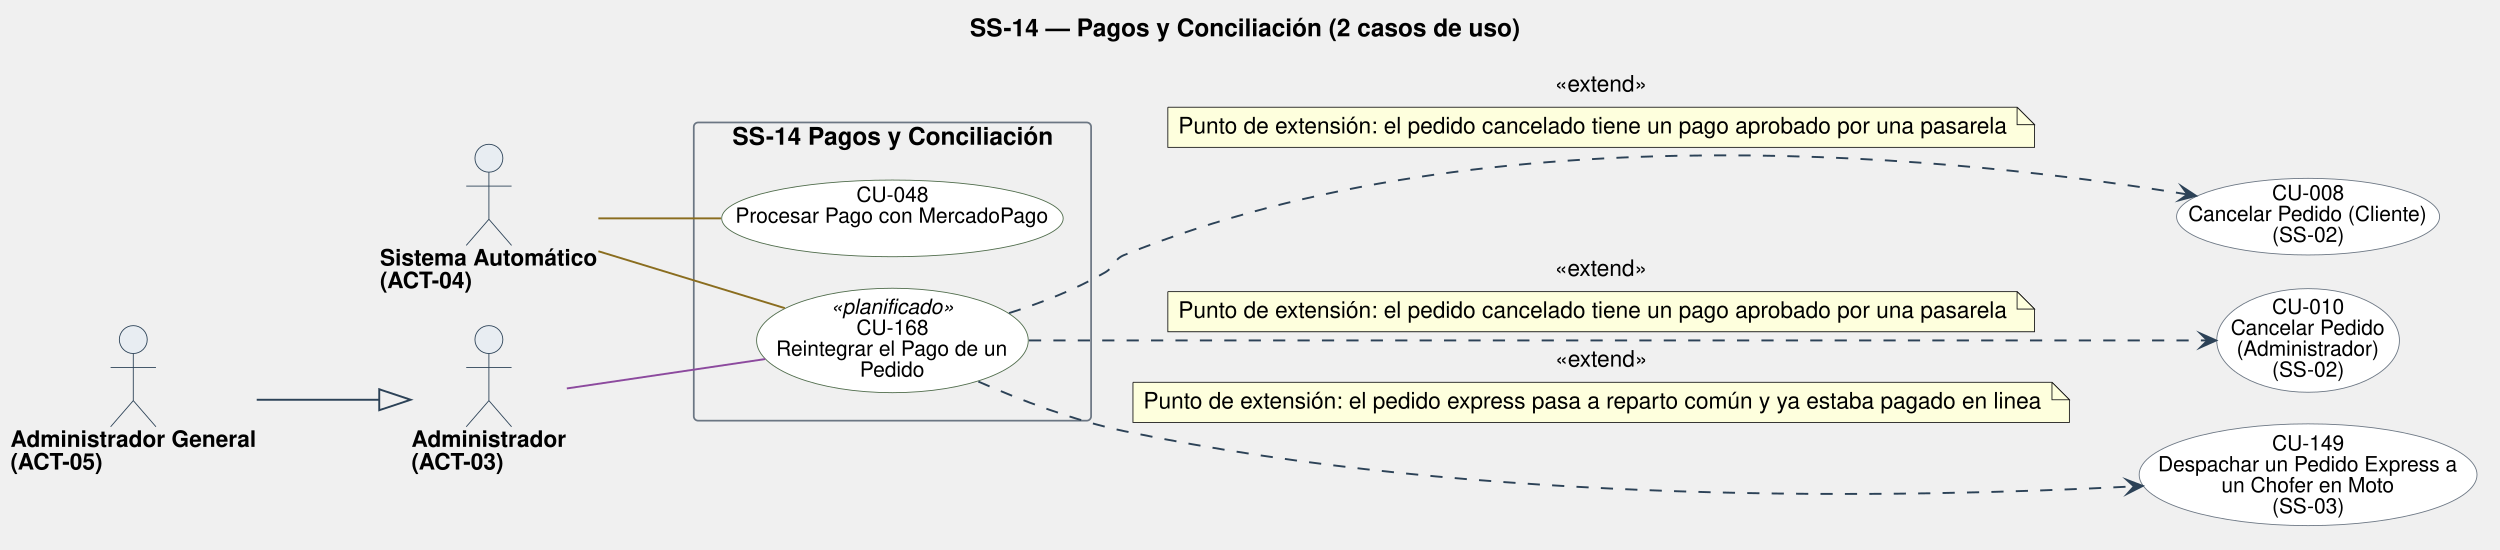
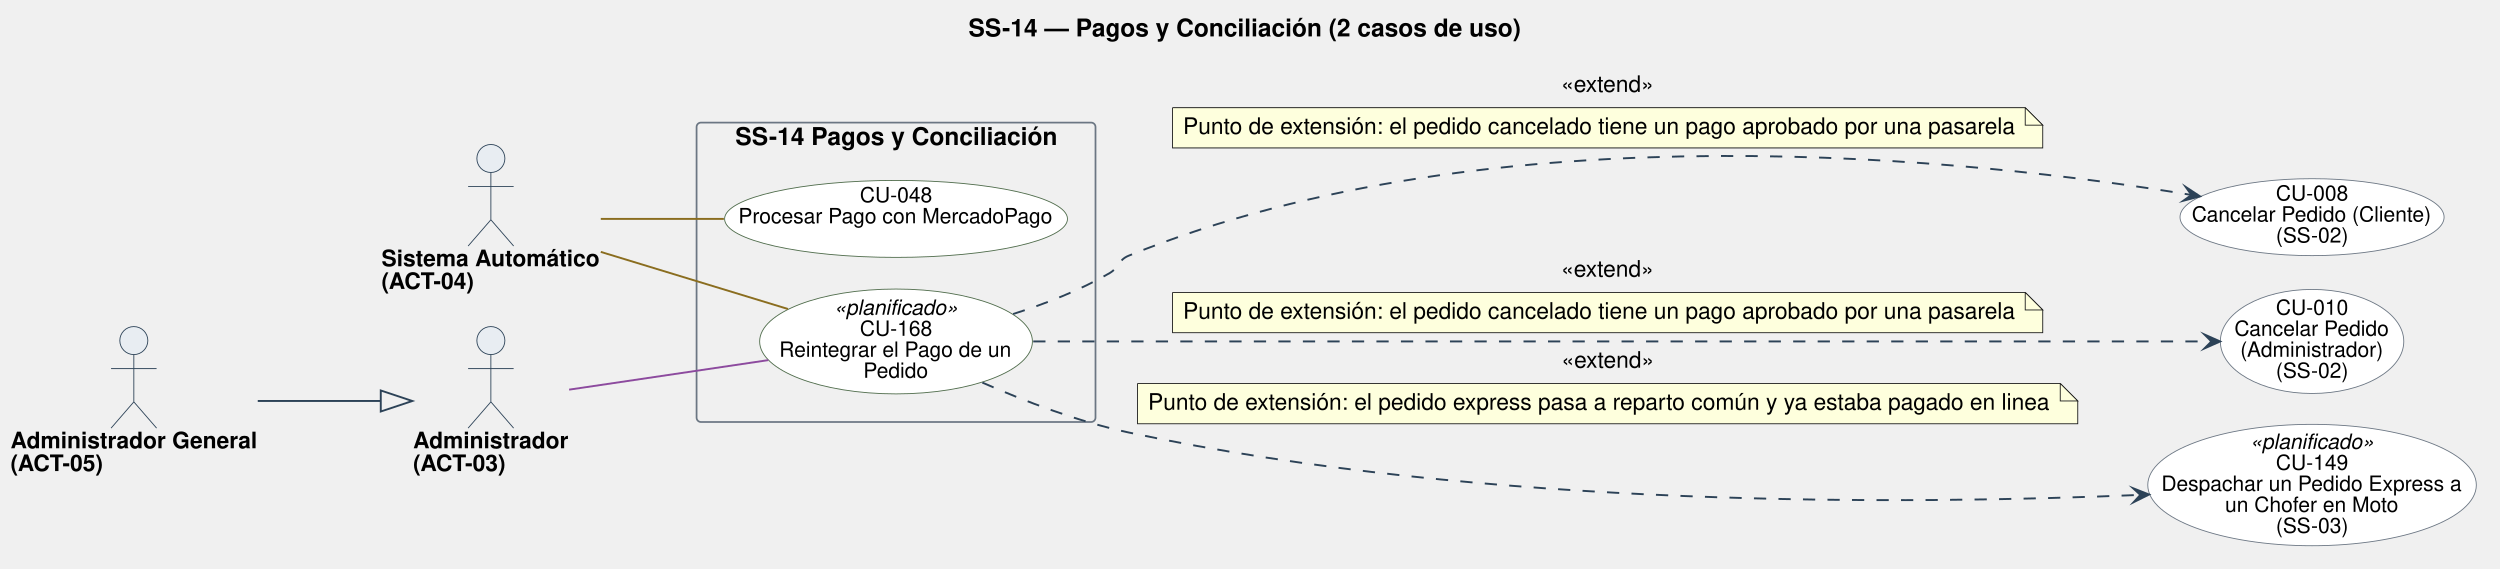
- <svg xmlns="http://www.w3.org/2000/svg" version="1.1" data-diagram-type="DESCRIPTION" style="width:2240px;height:492px;background:#FFFFFF;" width="2240.625px" height="492.188px" viewBox="0 0 2240 492" zoomAndPan="magnify" preserveAspectRatio="none" contentStyleType="text/css">
+ <svg xmlns="http://www.w3.org/2000/svg" version="1.1" data-diagram-type="DESCRIPTION" style="width:2231px;height:507px;background:#FFFFFF;" width="2231.25px" height="507.813px" viewBox="0 0 2231 507" zoomAndPan="magnify" preserveAspectRatio="none" contentStyleType="text/css">
  <defs />
  <g font-family="sans-serif" lengthAdjust="spacing">
    <g class="title" data-source-line="1">
-       <text x="869.005" y="32.469" fill="#000" font-size="21.875" textLength="492.337" font-weight="700" font-family="Helvetica">SS-14 — Pagos y Conciliación (2 casos de uso)</text>
+       <text x="864.239" y="32.469" fill="#000" font-size="21.875" textLength="492.337" font-weight="700" font-family="Helvetica">SS-14 — Pagos y Conciliación (2 casos de uso)</text>
    </g>
    <g class="cluster" data-qualified-name="SS-14 Pagos y Conciliaci.n" id="ent0004" data-source-line="40">
-       <rect x="621.625" y="109.734" width="356" height="267.188" fill="none" style="stroke:#6B7683;stroke-width:1.563;" rx="3.906" ry="3.906" />
-       <text x="656.177" y="129.703" fill="#000" font-size="21.875" textLength="286.896" font-weight="700" font-family="Helvetica">SS-14 Pagos y Conciliación</text>
+       <rect x="621.625" y="109.406" width="356" height="267.188" fill="none" style="stroke:#6B7683;stroke-width:1.563;" rx="3.906" ry="3.906" />
+       <text x="656.177" y="129.375" fill="#000" font-size="21.875" textLength="286.896" font-weight="700" font-family="Helvetica">SS-14 Pagos y Conciliación</text>
    </g>
    <g class="entity" data-qualified-name="SS-14 Pagos y Conciliaci.n.U048" id="ent0005" data-source-line="41">
-       <ellipse cx="799.622" cy="195.677" rx="152.997" ry="34.349" fill="#FFF" style="stroke:#4E6B4A;stroke-width:0.781;" />
-       <text x="767.318" y="180.833" fill="#000" font-size="18.75" textLength="64.609" font-family="Helvetica">CU-048</text>
-       <text x="658.915" y="199.583" fill="#000" font-size="18.75" textLength="281.415" font-family="Helvetica">Procesar Pago con MercadoPago</text>
+       <ellipse cx="799.622" cy="195.349" rx="152.997" ry="34.349" fill="#FFF" style="stroke:#4E6B4A;stroke-width:0.781;" />
+       <text x="767.318" y="180.505" fill="#000" font-size="18.75" textLength="64.609" font-family="Helvetica">CU-048</text>
+       <text x="658.915" y="199.255" fill="#000" font-size="18.75" textLength="281.415" font-family="Helvetica">Procesar Pago con MercadoPago</text>
    </g>
    <g class="entity" data-qualified-name="SS-14 Pagos y Conciliaci.n.U168" id="ent0006" data-source-line="42">
-       <ellipse cx="799.62" cy="305.054" rx="121.714" ry="46.788" fill="#FFF" style="stroke:#4E6B4A;stroke-width:0.781;" />
-       <text x="744.368" y="281.222" fill="#000" font-size="18.75" textLength="110.504" font-style="italic" font-family="Helvetica">«planificado»</text>
-       <text x="767.315" y="299.972" fill="#000" font-size="18.75" textLength="64.609" font-family="Helvetica">CU-168</text>
-       <text x="695.382" y="318.722" fill="#000" font-size="18.75" textLength="208.475" font-family="Helvetica">Reintegrar el Pago de un</text>
-       <text x="770.428" y="337.472" fill="#000" font-size="18.75" textLength="58.383" font-family="Helvetica">Pedido</text>
+       <ellipse cx="799.62" cy="304.725" rx="121.714" ry="46.788" fill="#FFF" style="stroke:#4E6B4A;stroke-width:0.781;" />
+       <text x="744.368" y="280.894" fill="#000" font-size="18.75" textLength="110.504" font-style="italic" font-family="Helvetica">«planificado»</text>
+       <text x="767.315" y="299.644" fill="#000" font-size="18.75" textLength="64.609" font-family="Helvetica">CU-168</text>
+       <text x="695.382" y="318.394" fill="#000" font-size="18.75" textLength="208.475" font-family="Helvetica">Reintegrar el Pago de un</text>
+       <text x="770.428" y="337.144" fill="#000" font-size="18.75" textLength="58.383" font-family="Helvetica">Pedido</text>
    </g>
    <g class="entity" data-qualified-name="A03" id="ent0001" data-source-line="36">
-       <ellipse cx="438.048" cy="304.265" rx="12.5" ry="12.5" fill="#E8EDF2" style="stroke:#2C4257;stroke-width:0.781;" />
-       <path d="M438.048,316.765 L438.048,358.953 M417.736,329.265 L458.361,329.265 M438.048,358.953 L417.736,382.39 M438.048,358.953 L458.361,382.39" style="stroke:#2C4257;stroke-width:0.781;" fill="none" />
-       <text x="368.641" y="400.375" fill="#000" font-size="20.313" textLength="138.815" font-weight="700" font-family="Helvetica">Administrador</text>
-       <text x="368.641" y="420.688" fill="#000" font-size="20.313" textLength="84.632" font-weight="700" font-family="Helvetica">(ACT-03)</text>
+       <ellipse cx="438.048" cy="303.937" rx="12.5" ry="12.5" fill="#E8EDF2" style="stroke:#2C4257;stroke-width:0.781;" />
+       <path d="M438.048,316.437 L438.048,358.625 M417.736,328.937 L458.361,328.937 M438.048,358.625 L417.736,382.062 M438.048,358.625 L458.361,382.062" style="stroke:#2C4257;stroke-width:0.781;" fill="none" />
+       <text x="368.641" y="400.047" fill="#000" font-size="20.313" textLength="138.815" font-weight="700" font-family="Helvetica">Administrador</text>
+       <text x="368.641" y="420.359" fill="#000" font-size="20.313" textLength="84.632" font-weight="700" font-family="Helvetica">(ACT-03)</text>
    </g>
    <g class="entity" data-qualified-name="A04" id="ent0002" data-source-line="37">
-       <ellipse cx="438.057" cy="141.765" rx="12.5" ry="12.5" fill="#E8EDF2" style="stroke:#2C4257;stroke-width:0.781;" />
-       <path d="M438.057,154.265 L438.057,196.453 M417.744,166.765 L458.369,166.765 M438.057,196.453 L417.744,219.89 M438.057,196.453 L458.369,219.89" style="stroke:#2C4257;stroke-width:0.781;" fill="none" />
-       <text x="340.422" y="237.875" fill="#000" font-size="20.313" textLength="195.27" font-weight="700" font-family="Helvetica">Sistema Automático</text>
-       <text x="340.422" y="258.188" fill="#000" font-size="20.313" textLength="84.632" font-weight="700" font-family="Helvetica">(ACT-04)</text>
+       <ellipse cx="438.057" cy="141.437" rx="12.5" ry="12.5" fill="#E8EDF2" style="stroke:#2C4257;stroke-width:0.781;" />
+       <path d="M438.057,153.937 L438.057,196.125 M417.744,166.437 L458.369,166.437 M438.057,196.125 L417.744,219.562 M438.057,196.125 L458.369,219.562" style="stroke:#2C4257;stroke-width:0.781;" fill="none" />
+       <text x="340.422" y="237.547" fill="#000" font-size="20.313" textLength="195.27" font-weight="700" font-family="Helvetica">Sistema Automático</text>
+       <text x="340.422" y="257.859" fill="#000" font-size="20.313" textLength="84.632" font-weight="700" font-family="Helvetica">(ACT-04)</text>
    </g>
    <g class="entity" data-qualified-name="A05" id="ent0003" data-source-line="38">
-       <ellipse cx="119.427" cy="304.265" rx="12.5" ry="12.5" fill="#E8EDF2" style="stroke:#2C4257;stroke-width:0.781;" />
-       <path d="M119.427,316.765 L119.427,358.953 M99.115,329.265 L139.74,329.265 M119.427,358.953 L99.115,382.39 M119.427,358.953 L139.74,382.39" style="stroke:#2C4257;stroke-width:0.781;" fill="none" />
-       <text x="9.375" y="400.375" fill="#000" font-size="20.313" textLength="220.105" font-weight="700" font-family="Helvetica">Administrador General</text>
-       <text x="9.375" y="420.688" fill="#000" font-size="20.313" textLength="84.632" font-weight="700" font-family="Helvetica">(ACT-05)</text>
+       <ellipse cx="119.427" cy="303.937" rx="12.5" ry="12.5" fill="#E8EDF2" style="stroke:#2C4257;stroke-width:0.781;" />
+       <path d="M119.427,316.437 L119.427,358.625 M99.115,328.937 L139.74,328.937 M119.427,358.625 L99.115,382.062 M119.427,358.625 L139.74,382.062" style="stroke:#2C4257;stroke-width:0.781;" fill="none" />
+       <text x="9.375" y="400.047" fill="#000" font-size="20.313" textLength="220.105" font-weight="700" font-family="Helvetica">Administrador General</text>
+       <text x="9.375" y="420.359" fill="#000" font-size="20.313" textLength="84.632" font-weight="700" font-family="Helvetica">(ACT-05)</text>
    </g>
    <g class="entity" data-qualified-name="U008" id="ent0007" data-source-line="45">
-       <ellipse cx="2068.043" cy="194.115" rx="117.84" ry="34.334" fill="#FFF" style="stroke:#6B7683;stroke-width:0.781;" />
-       <text x="2035.738" y="179.271" fill="#000" font-size="18.75" textLength="64.609" font-family="Helvetica">CU-008</text>
-       <text x="1960.697" y="198.021" fill="#000" font-size="18.75" textLength="214.691" font-family="Helvetica">Cancelar Pedido (Cliente)</text>
-       <text x="2035.743" y="216.771" fill="#000" font-size="18.75" textLength="64.6" font-family="Helvetica">(SS-02)</text>
+       <ellipse cx="2063.277" cy="193.787" rx="117.84" ry="34.334" fill="#FFF" style="stroke:#6B7683;stroke-width:0.781;" />
+       <text x="2030.973" y="178.943" fill="#000" font-size="18.75" textLength="64.609" font-family="Helvetica">CU-008</text>
+       <text x="1955.932" y="197.693" fill="#000" font-size="18.75" textLength="214.691" font-family="Helvetica">Cancelar Pedido (Cliente)</text>
+       <text x="2030.977" y="216.443" fill="#000" font-size="18.75" textLength="64.6" font-family="Helvetica">(SS-02)</text>
    </g>
    <g class="entity" data-qualified-name="U010" id="ent0008" data-source-line="46">
-       <ellipse cx="2068.05" cy="305.041" rx="81.847" ry="46.432" fill="#FFF" style="stroke:#6B7683;stroke-width:0.781;" />
-       <text x="2035.746" y="281.233" fill="#000" font-size="18.75" textLength="64.609" font-family="Helvetica">CU-010</text>
-       <text x="1998.736" y="299.983" fill="#000" font-size="18.75" textLength="138.629" font-family="Helvetica">Cancelar Pedido</text>
-       <text x="2003.972" y="318.733" fill="#000" font-size="18.75" textLength="128.156" font-family="Helvetica">(Administrador)</text>
-       <text x="2035.75" y="337.483" fill="#000" font-size="18.75" textLength="64.6" font-family="Helvetica">(SS-02)</text>
+       <ellipse cx="2063.285" cy="304.713" rx="81.847" ry="46.432" fill="#FFF" style="stroke:#6B7683;stroke-width:0.781;" />
+       <text x="2030.98" y="280.905" fill="#000" font-size="18.75" textLength="64.609" font-family="Helvetica">CU-010</text>
+       <text x="1993.97" y="299.655" fill="#000" font-size="18.75" textLength="138.629" font-family="Helvetica">Cancelar Pedido</text>
+       <text x="1999.207" y="318.405" fill="#000" font-size="18.75" textLength="128.156" font-family="Helvetica">(Administrador)</text>
+       <text x="2030.985" y="337.155" fill="#000" font-size="18.75" textLength="64.6" font-family="Helvetica">(SS-02)</text>
    </g>
    <g class="entity" data-qualified-name="U149" id="ent0009" data-source-line="47">
-       <ellipse cx="2068.048" cy="425.361" rx="151.361" ry="45.595" fill="#FFF" style="stroke:#6B7683;stroke-width:0.781;" />
-       <text x="2035.744" y="403.545" fill="#000" font-size="18.75" textLength="64.609" font-family="Helvetica">CU-149</text>
-       <text x="1933.594" y="422.295" fill="#000" font-size="18.75" textLength="268.909" font-family="Helvetica">Despachar un Pedido Express a</text>
-       <text x="1990.398" y="441.045" fill="#000" font-size="18.75" textLength="155.301" font-family="Helvetica">un Chofer en Moto</text>
-       <text x="2035.748" y="459.795" fill="#000" font-size="18.75" textLength="64.6" font-family="Helvetica">(SS-03)</text>
+       <ellipse cx="2063.275" cy="432.851" rx="146.603" ry="54.164" fill="#FFF" style="stroke:#6B7683;stroke-width:0.781;" />
+       <text x="2008.023" y="400.56" fill="#000" font-size="18.75" textLength="110.504" font-style="italic" font-family="Helvetica">«planificado»</text>
+       <text x="2030.97" y="419.31" fill="#000" font-size="18.75" textLength="64.609" font-family="Helvetica">CU-149</text>
+       <text x="1928.82" y="438.06" fill="#000" font-size="18.75" textLength="268.909" font-family="Helvetica">Despachar un Pedido Express a</text>
+       <text x="1985.624" y="456.81" fill="#000" font-size="18.75" textLength="155.301" font-family="Helvetica">un Chofer en Moto</text>
+       <text x="2030.975" y="475.56" fill="#000" font-size="18.75" textLength="64.6" font-family="Helvetica">(SS-03)</text>
    </g>
    <g class="link" data-entity-1="ent0001" data-entity-2="ent0006" id="lnk10" data-source-line="49" data-link-type="association">
-       <path d="M507.875,348.046 C558.047,340.609 627.344,330.343 685.641,321.703" style="stroke:#8C4A9E;stroke-width:1.719;" fill="none" id="A03-U168" />
+       <path d="M507.875,347.718 C558.047,340.281 627.344,330.015 685.641,321.375" style="stroke:#8C4A9E;stroke-width:1.719;" fill="none" id="A03-U168" />
    </g>
    <g class="link" data-entity-1="ent0002" data-entity-2="ent0005" id="lnk11" data-source-line="50" data-link-type="association">
-       <path d="M536.141,195.671 C569.938,195.671 608.766,195.671 645.984,195.671" style="stroke:#8A6D1F;stroke-width:1.719;" fill="none" id="A04-U048" />
+       <path d="M536.141,195.343 C569.938,195.343 608.766,195.343 645.984,195.343" style="stroke:#8A6D1F;stroke-width:1.719;" fill="none" id="A04-U048" />
    </g>
    <g class="link" data-entity-1="ent0002" data-entity-2="ent0006" id="lnk12" data-source-line="51" data-link-type="association">
-       <path d="M536.141,225.125 C587.984,240.937 651.641,260.375 703.219,276.109" style="stroke:#8A6D1F;stroke-width:1.719;" fill="none" id="A04-U168" />
+       <path d="M536.141,224.796 C587.984,240.609 651.641,260.031 703.219,275.765" style="stroke:#8A6D1F;stroke-width:1.719;" fill="none" id="A04-U168" />
    </g>
    <g class="link" data-entity-1="ent0003" data-entity-2="ent0001" id="lnk13" data-source-line="52" data-link-type="extension">
-       <path d="M230.016,358.171 C275.781,358.171 299.5,358.171 339.797,358.171" style="stroke:#2C4257;stroke-width:1.719;" fill="none" id="A05-to-A03" />
-       <polygon points="367.922,358.171,339.797,348.796,339.797,367.546,367.922,358.171" fill="none" style="stroke:#2C4257;stroke-width:1.719;stroke-linejoin:miter;stroke-miterlimit:10;" />
+       <path d="M230.016,357.843 C275.781,357.843 299.5,357.843 339.797,357.843" style="stroke:#2C4257;stroke-width:1.719;" fill="none" id="A05-to-A03" />
+       <polygon points="367.922,357.843,339.797,348.468,339.797,367.218,367.922,357.843" fill="none" style="stroke:#2C4257;stroke-width:1.719;stroke-linejoin:miter;stroke-miterlimit:10;" />
    </g>
    <g class="link" data-entity-1="ent0006" data-entity-2="ent0007" id="lnk14" data-source-line="55" data-link-type="dependency">
-       <path d="M904.094,280.546 C933,271.39 963.719,259.39 990.125,244.109 C999.047,238.937 997.734,232.359 1007.312,228.484 C1337.656,94.562 1766.948,142.401 1959.948,174.198" style="stroke:#2C4257;stroke-width:1.719;stroke-dasharray:10.938,10.938;" fill="none" id="U168-to-U008" />
-       <polygon points="1967.656,175.468,1954.797,167.015,1959.948,174.198,1952.765,179.349,1967.656,175.468" fill="#2C4257" style="stroke:#2C4257;stroke-width:1.719;stroke-linejoin:miter;stroke-miterlimit:10;" />
+       <path d="M904.094,280.218 C933,271.062 963.719,259.062 990.125,243.781 C999.047,238.593 997.734,232.031 1007.312,228.156 C1336.172,94.812 1763.494,142.34 1955.635,173.965" style="stroke:#2C4257;stroke-width:1.719;stroke-dasharray:10.938,10.938;" fill="none" id="U168-to-U008" />
+       <polygon points="1963.344,175.234,1950.483,166.783,1955.635,173.965,1948.453,179.117,1963.344,175.234" fill="#2C4257" style="stroke:#2C4257;stroke-width:1.719;stroke-linejoin:miter;stroke-miterlimit:10;" />
      <text x="1393.112" y="82.031" fill="#000" font-size="20.313" textLength="83.581" font-family="Helvetica">«extend»</text>
      <path d="M1046.375,96.078 L1046.375,132.015 L1822.937,132.015 L1822.937,111.703 L1807.312,96.078 L1046.375,96.078" style="stroke:#181818;stroke-width:0.781;" fill="#FEFFDD" />
      <path d="M1807.312,96.078 L1807.312,111.703 L1822.937,111.703 L1807.312,96.078" style="stroke:#181818;stroke-width:0.781;" fill="#FEFFDD" />
      <text x="1055.75" y="119.531" fill="#000" font-size="20.313" textLength="744.243" font-family="Helvetica">Punto de extensión: el pedido cancelado tiene un pago aprobado por una pasarela</text>
    </g>
    <g class="link" data-entity-1="ent0006" data-entity-2="ent0008" id="lnk15" data-source-line="59" data-link-type="dependency">
-       <path d="M921.938,305.046 C1177.969,305.046 1761.781,305.046 1977.813,305.046" style="stroke:#2C4257;stroke-width:1.719;stroke-dasharray:10.938,10.938;" fill="none" id="U168-to-U010" />
-       <polygon points="1985.625,305.046,1971.563,298.796,1977.813,305.046,1971.563,311.296,1985.625,305.046" fill="#2C4257" style="stroke:#2C4257;stroke-width:1.719;stroke-linejoin:miter;stroke-miterlimit:10;" />
-       <text x="1393.112" y="247.25" fill="#000" font-size="20.313" textLength="83.581" font-family="Helvetica">«extend»</text>
-       <path d="M1046.375,261.296 L1046.375,297.234 L1822.937,297.234 L1822.937,276.921 L1807.312,261.296 L1046.375,261.296" style="stroke:#181818;stroke-width:0.781;" fill="#FEFFDD" />
-       <path d="M1807.312,261.296 L1807.312,276.921 L1822.937,276.921 L1807.312,261.296" style="stroke:#181818;stroke-width:0.781;" fill="#FEFFDD" />
-       <text x="1055.75" y="284.75" fill="#000" font-size="20.313" textLength="744.243" font-family="Helvetica">Punto de extensión: el pedido cancelado tiene un pago aprobado por una pasarela</text>
+       <path d="M922.047,304.718 C1177.469,304.718 1758.469,304.718 1973.453,304.718" style="stroke:#2C4257;stroke-width:1.719;stroke-dasharray:10.938,10.938;" fill="none" id="U168-to-U010" />
+       <polygon points="1981.266,304.718,1967.203,298.468,1973.453,304.718,1967.203,310.968,1981.266,304.718" fill="#2C4257" style="stroke:#2C4257;stroke-width:1.719;stroke-linejoin:miter;stroke-miterlimit:10;" />
+       <text x="1393.112" y="246.922" fill="#000" font-size="20.313" textLength="83.581" font-family="Helvetica">«extend»</text>
+       <path d="M1046.375,260.968 L1046.375,296.906 L1822.937,296.906 L1822.937,276.593 L1807.312,260.968 L1046.375,260.968" style="stroke:#181818;stroke-width:0.781;" fill="#FEFFDD" />
+       <path d="M1807.312,260.968 L1807.312,276.593 L1822.937,276.593 L1807.312,260.968" style="stroke:#181818;stroke-width:0.781;" fill="#FEFFDD" />
+       <text x="1055.75" y="284.422" fill="#000" font-size="20.313" textLength="744.243" font-family="Helvetica">Punto de extensión: el pedido cancelado tiene un pago aprobado por una pasarela</text>
    </g>
    <g class="link" data-entity-1="ent0006" data-entity-2="ent0009" id="lnk16" data-source-line="63" data-link-type="dependency">
-       <path d="M876.609,341.89 C914.813,358.703 962.5,376.921 1007.312,386.296 C1327.453,453.25 1705.854,446.465 1912.026,435.809" style="stroke:#2C4257;stroke-width:1.719;stroke-dasharray:10.938,10.938;" fill="none" id="U168-to-U149" />
-       <polygon points="1919.828,435.406,1905.462,429.89,1912.026,435.809,1906.107,442.373,1919.828,435.406" fill="#2C4257" style="stroke:#2C4257;stroke-width:1.719;stroke-linejoin:miter;stroke-miterlimit:10;" />
-       <text x="1393.447" y="328.5" fill="#000" font-size="20.313" textLength="83.581" font-family="Helvetica">«extend»</text>
-       <path d="M1015.125,342.546 L1015.125,378.484 L1854.187,378.484 L1854.187,358.171 L1838.562,342.546 L1015.125,342.546" style="stroke:#181818;stroke-width:0.781;" fill="#FEFFDD" />
-       <path d="M1838.562,342.546 L1838.562,358.171 L1854.187,358.171 L1838.562,342.546" style="stroke:#181818;stroke-width:0.781;" fill="#FEFFDD" />
-       <text x="1024.5" y="366" fill="#000" font-size="20.313" textLength="807.412" font-family="Helvetica">Punto de extensión: el pedido express pasa a reparto común y ya estaba pagado en linea</text>
+       <path d="M876.641,341.421 C914.859,358.187 962.531,376.421 1007.312,385.968 C1326.984,454.078 1705.288,450.363 1910.038,441.644" style="stroke:#2C4257;stroke-width:1.719;stroke-dasharray:10.938,10.938;" fill="none" id="U168-to-U149" />
+       <polygon points="1917.844,441.312,1903.528,435.666,1910.038,441.644,1904.06,448.155,1917.844,441.312" fill="#2C4257" style="stroke:#2C4257;stroke-width:1.719;stroke-linejoin:miter;stroke-miterlimit:10;" />
+       <text x="1393.447" y="328.172" fill="#000" font-size="20.313" textLength="83.581" font-family="Helvetica">«extend»</text>
+       <path d="M1015.125,342.218 L1015.125,378.156 L1854.187,378.156 L1854.187,357.843 L1838.562,342.218 L1015.125,342.218" style="stroke:#181818;stroke-width:0.781;" fill="#FEFFDD" />
+       <path d="M1838.562,342.218 L1838.562,357.843 L1854.187,357.843 L1838.562,342.218" style="stroke:#181818;stroke-width:0.781;" fill="#FEFFDD" />
+       <text x="1024.5" y="365.672" fill="#000" font-size="20.313" textLength="807.412" font-family="Helvetica">Punto de extensión: el pedido express pasa a reparto común y ya estaba pagado en linea</text>
    </g>
  </g>
</svg>
